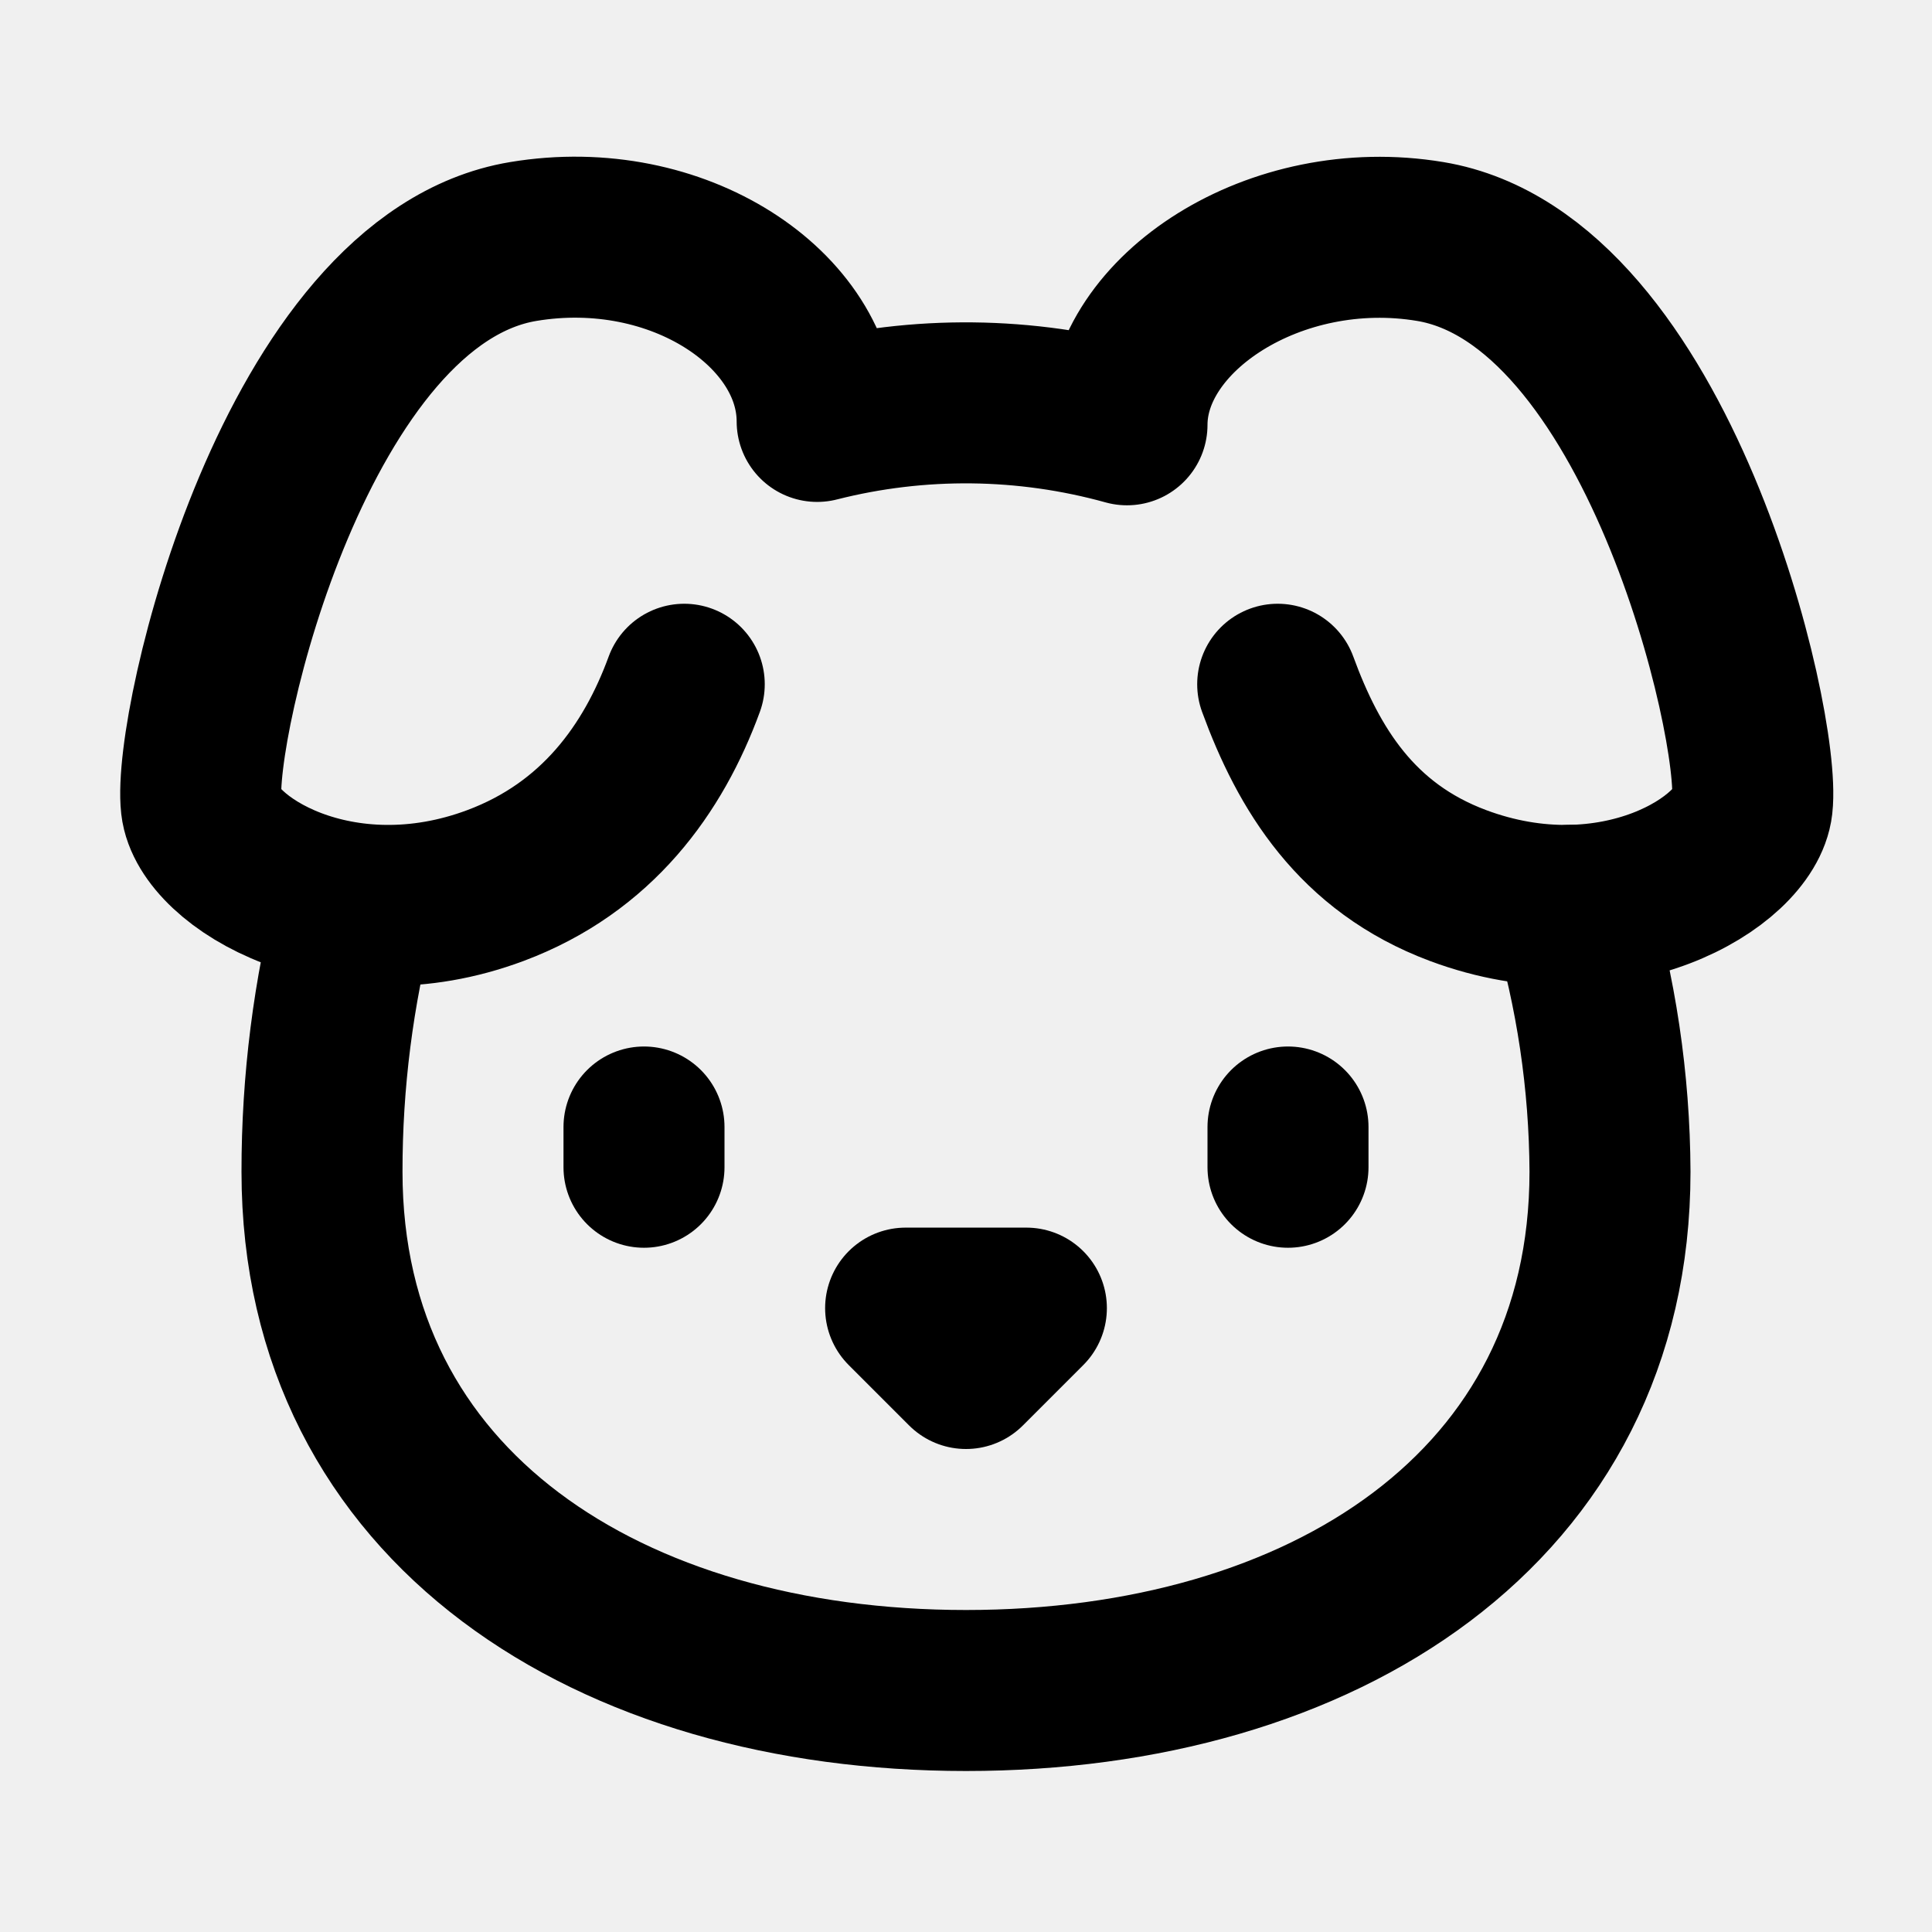
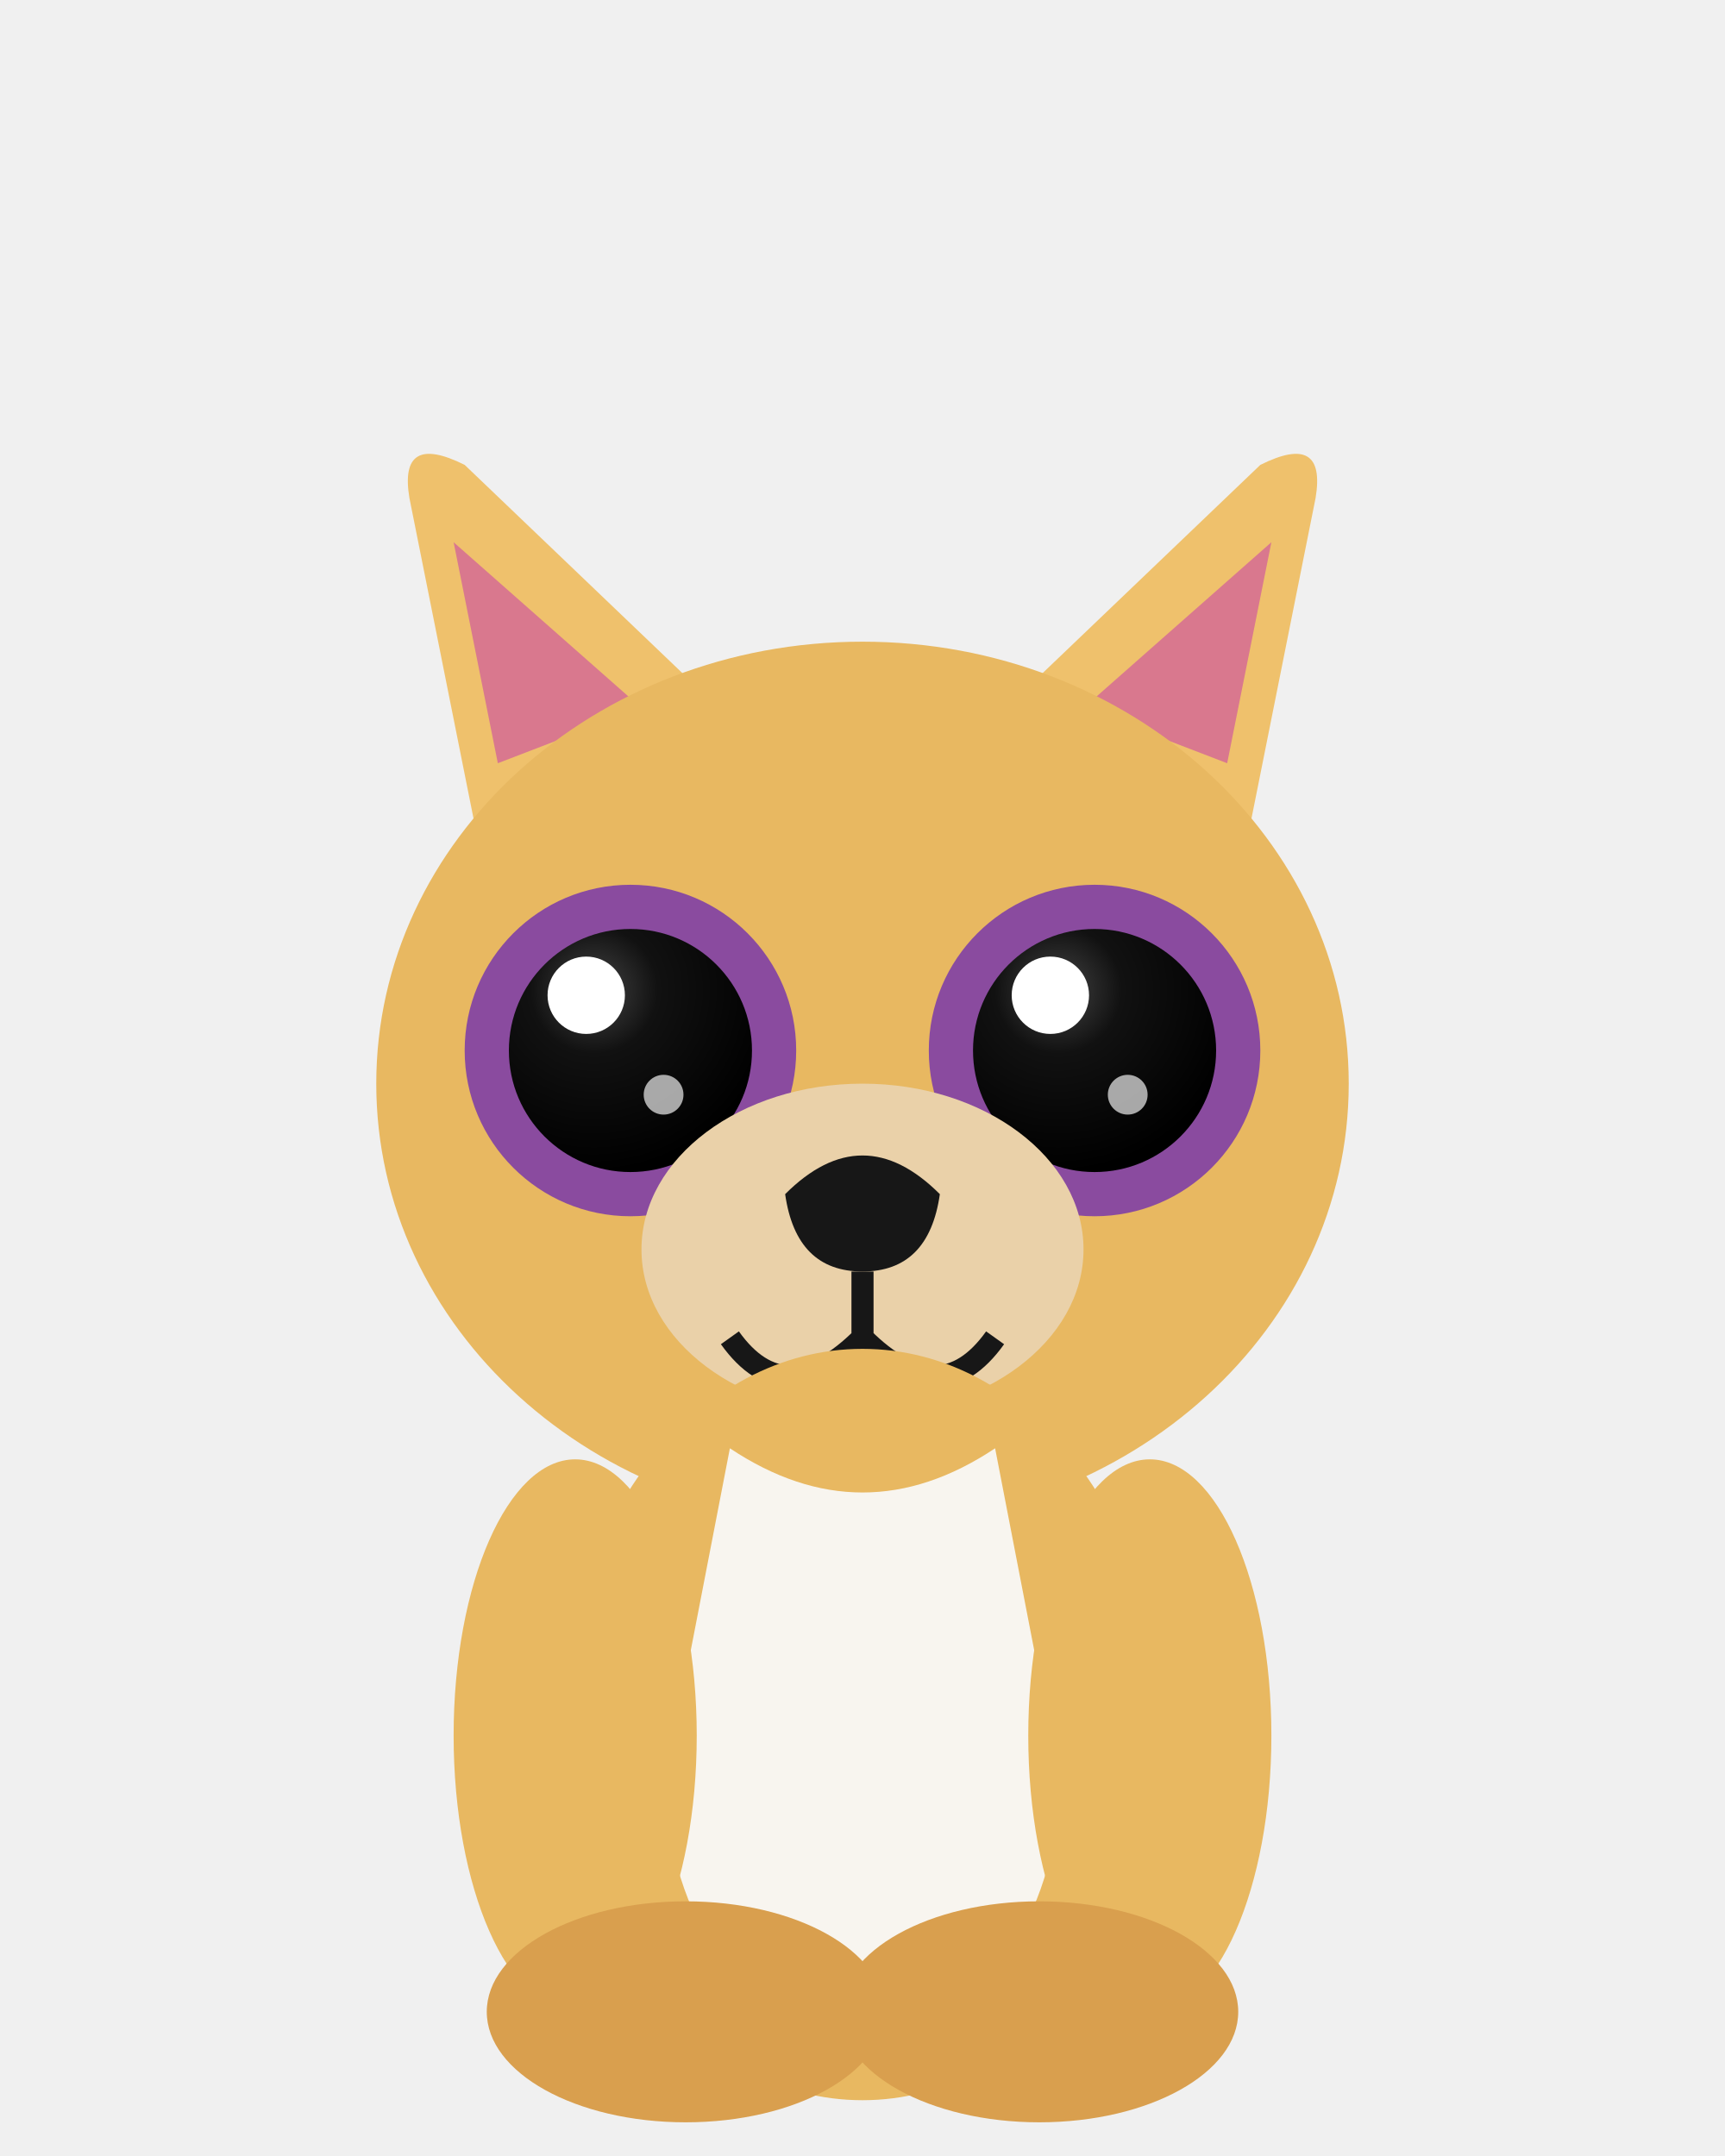
- <svg xmlns="http://www.w3.org/2000/svg" width="24" height="24" viewBox="0 0 24 24" fill="none" stroke="currentColor" stroke-width="2" stroke-linecap="round" stroke-linejoin="round">
-   <path d="M11.25 16.25h1.5L12 17z" />
-   <path d="M16 14v.5" />
-   <path d="M4.42 11.247A13.152 13.152 0 0 0 4 14.556C4 18.728 7.582 21 12 21s8-2.272 8-6.444a11.702 11.702 0 0 0-.493-3.309" />
-   <path d="M8 14v.5" />
-   <path d="M8.5 8.5c-.384 1.05-1.083 2.028-2.344 2.5-1.931.722-3.576-.297-3.656-1-.113-.994 1.177-6.53 4-7 1.923-.321 3.651.845 3.651 2.235A7.497 7.497 0 0 1 14 5.277c0-1.39 1.844-2.598 3.767-2.277 2.823.47 4.113 6.006 4 7-.08.703-1.725 1.722-3.656 1-1.261-.472-1.855-1.45-2.239-2.5" />
+ <svg xmlns="http://www.w3.org/2000/svg" viewBox="0 0 128 160" role="img" aria-label="05_chihuahua_small.svg">
+   <defs>
+     <linearGradient id="g" x1="0" y1="0" x2="0" y2="1">
+       <stop stop-color="#fff" stop-opacity=".18" />
+       <stop offset="1" stop-color="#000" stop-opacity=".12" />
+     </linearGradient>
+     <radialGradient id="e" cx=".35" cy=".25" r=".75">
+       <stop stop-color="#444" />
+       <stop offset=".35" stop-color="#111" />
+       <stop offset="1" />
+     </radialGradient>
+   </defs>
+   <g transform="translate(64 96) scale(0.82) translate(-64 -80)">
+     <path d="M30 43 23 8Q22 2 28 5l23 22Z" fill="#efc16c" />
+     <path d="M98 43 105 8q1-6-5-3L77 27Z" fill="#efc16c" />
+     <path d="m31 32-4-20 17 15Z" fill="#d9788e" />
+     <path d="m97 32 4-20-17 15Z" fill="#d9788e" />
+     <ellipse cx="64" cy="61" rx="44" ry="40" fill="#e8b861" />
+     <circle cx="43" cy="58" r="15" fill="#8a4b9f" />
+     <circle cx="43" cy="58" r="11" fill="url(#e)" />
+     <circle cx="39" cy="53" r="3.5" fill="#fff" />
+     <circle cx="46" cy="62" r="1.8" fill="#fff" opacity=".65" />
+     <circle cx="85" cy="58" r="15" fill="#8a4b9f" />
+     <circle cx="85" cy="58" r="11" fill="url(#e)" />
+     <circle cx="81" cy="53" r="3.5" fill="#fff" />
+     <circle cx="88" cy="62" r="1.8" fill="#fff" opacity=".65" />
+     <ellipse cx="64" cy="76" rx="20" ry="15" fill="#ead1a9" />
+     <path d="M57 71q7-7 14 0-1 7-7 7t-7-7" fill="#171717" />
+     <path d="M64 78v6m0 0q-7 7-12 0m12 0q7 7 12 0" fill="none" stroke="#171717" stroke-width="2" />
+     <ellipse cx="64" cy="119" rx="27" ry="34" fill="#e8b861" />
+     <path d="M52 94q12 8 24 0l6 31q-2 20-18 22-16-2-18-22Z" fill="#f8f5ef" />
+     <ellipse cx="38" cy="120" rx="11" ry="25" fill="#e8b861" />
+     <ellipse cx="90" cy="120" rx="11" ry="25" fill="#e8b861" />
+     <ellipse cx="48" cy="145" rx="18" ry="10" fill="#d99f4e" />
+     <ellipse cx="80" cy="145" rx="18" ry="10" fill="#d99f4e" />
+   </g>
</svg>
